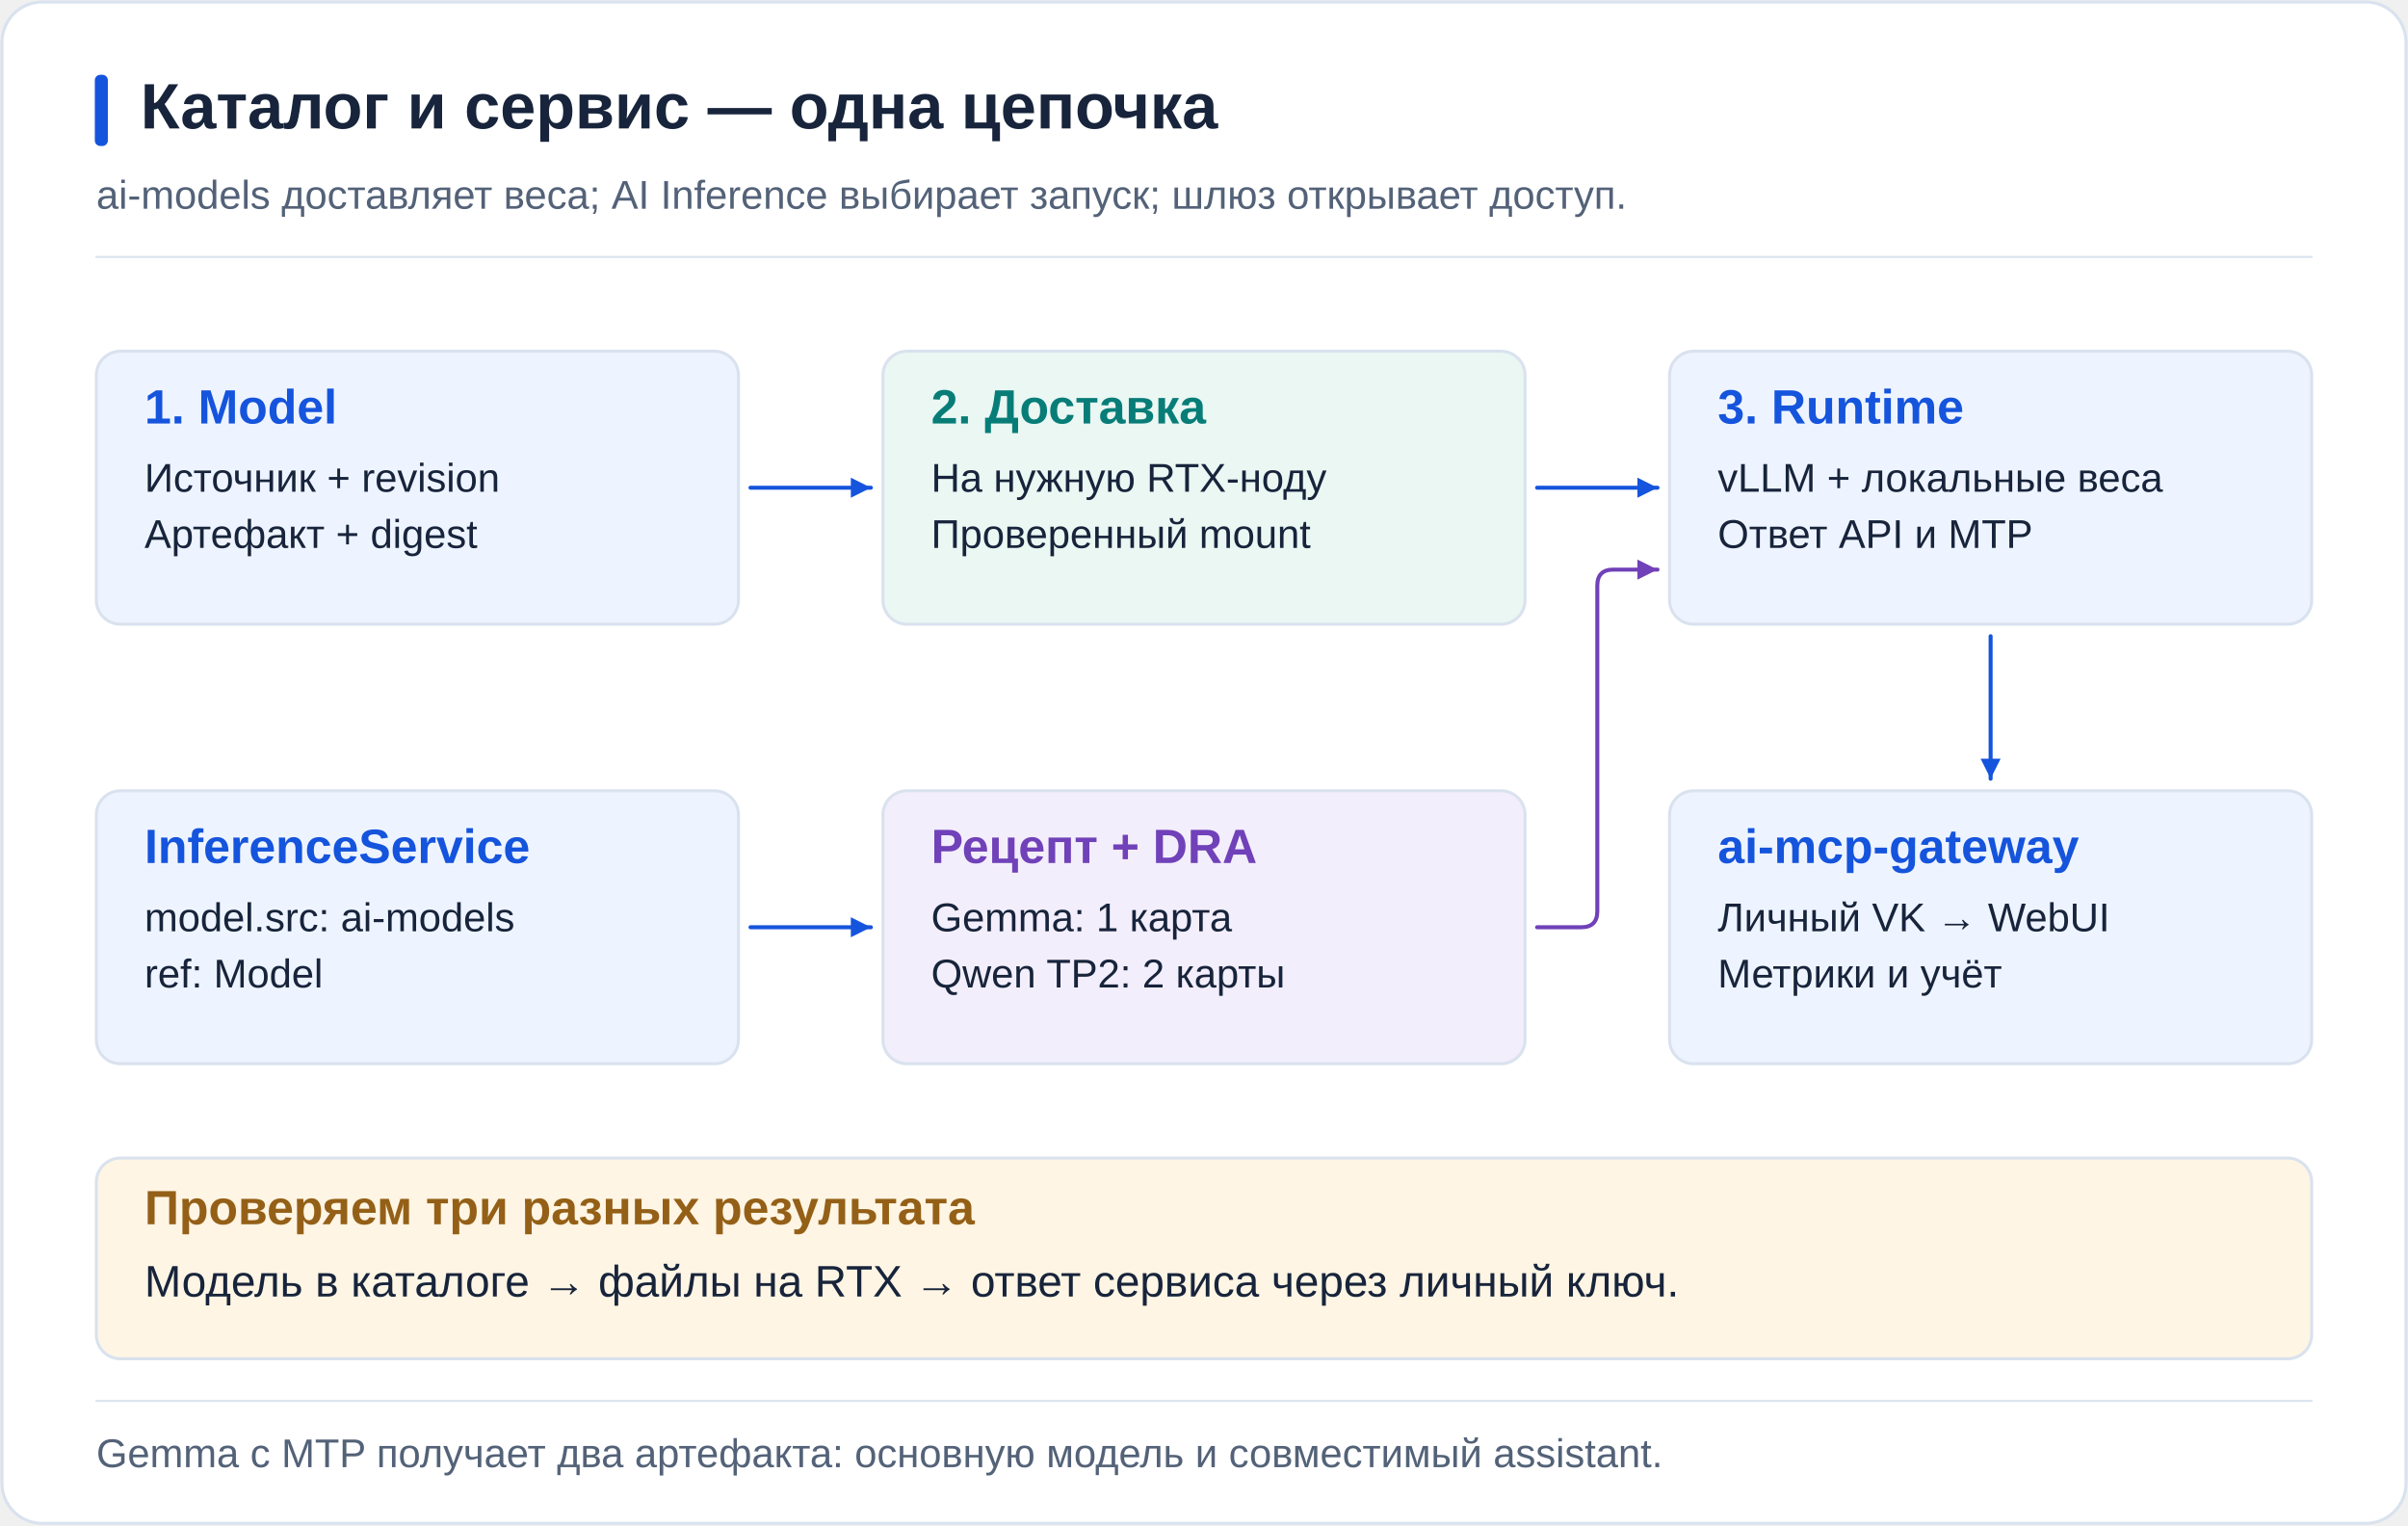
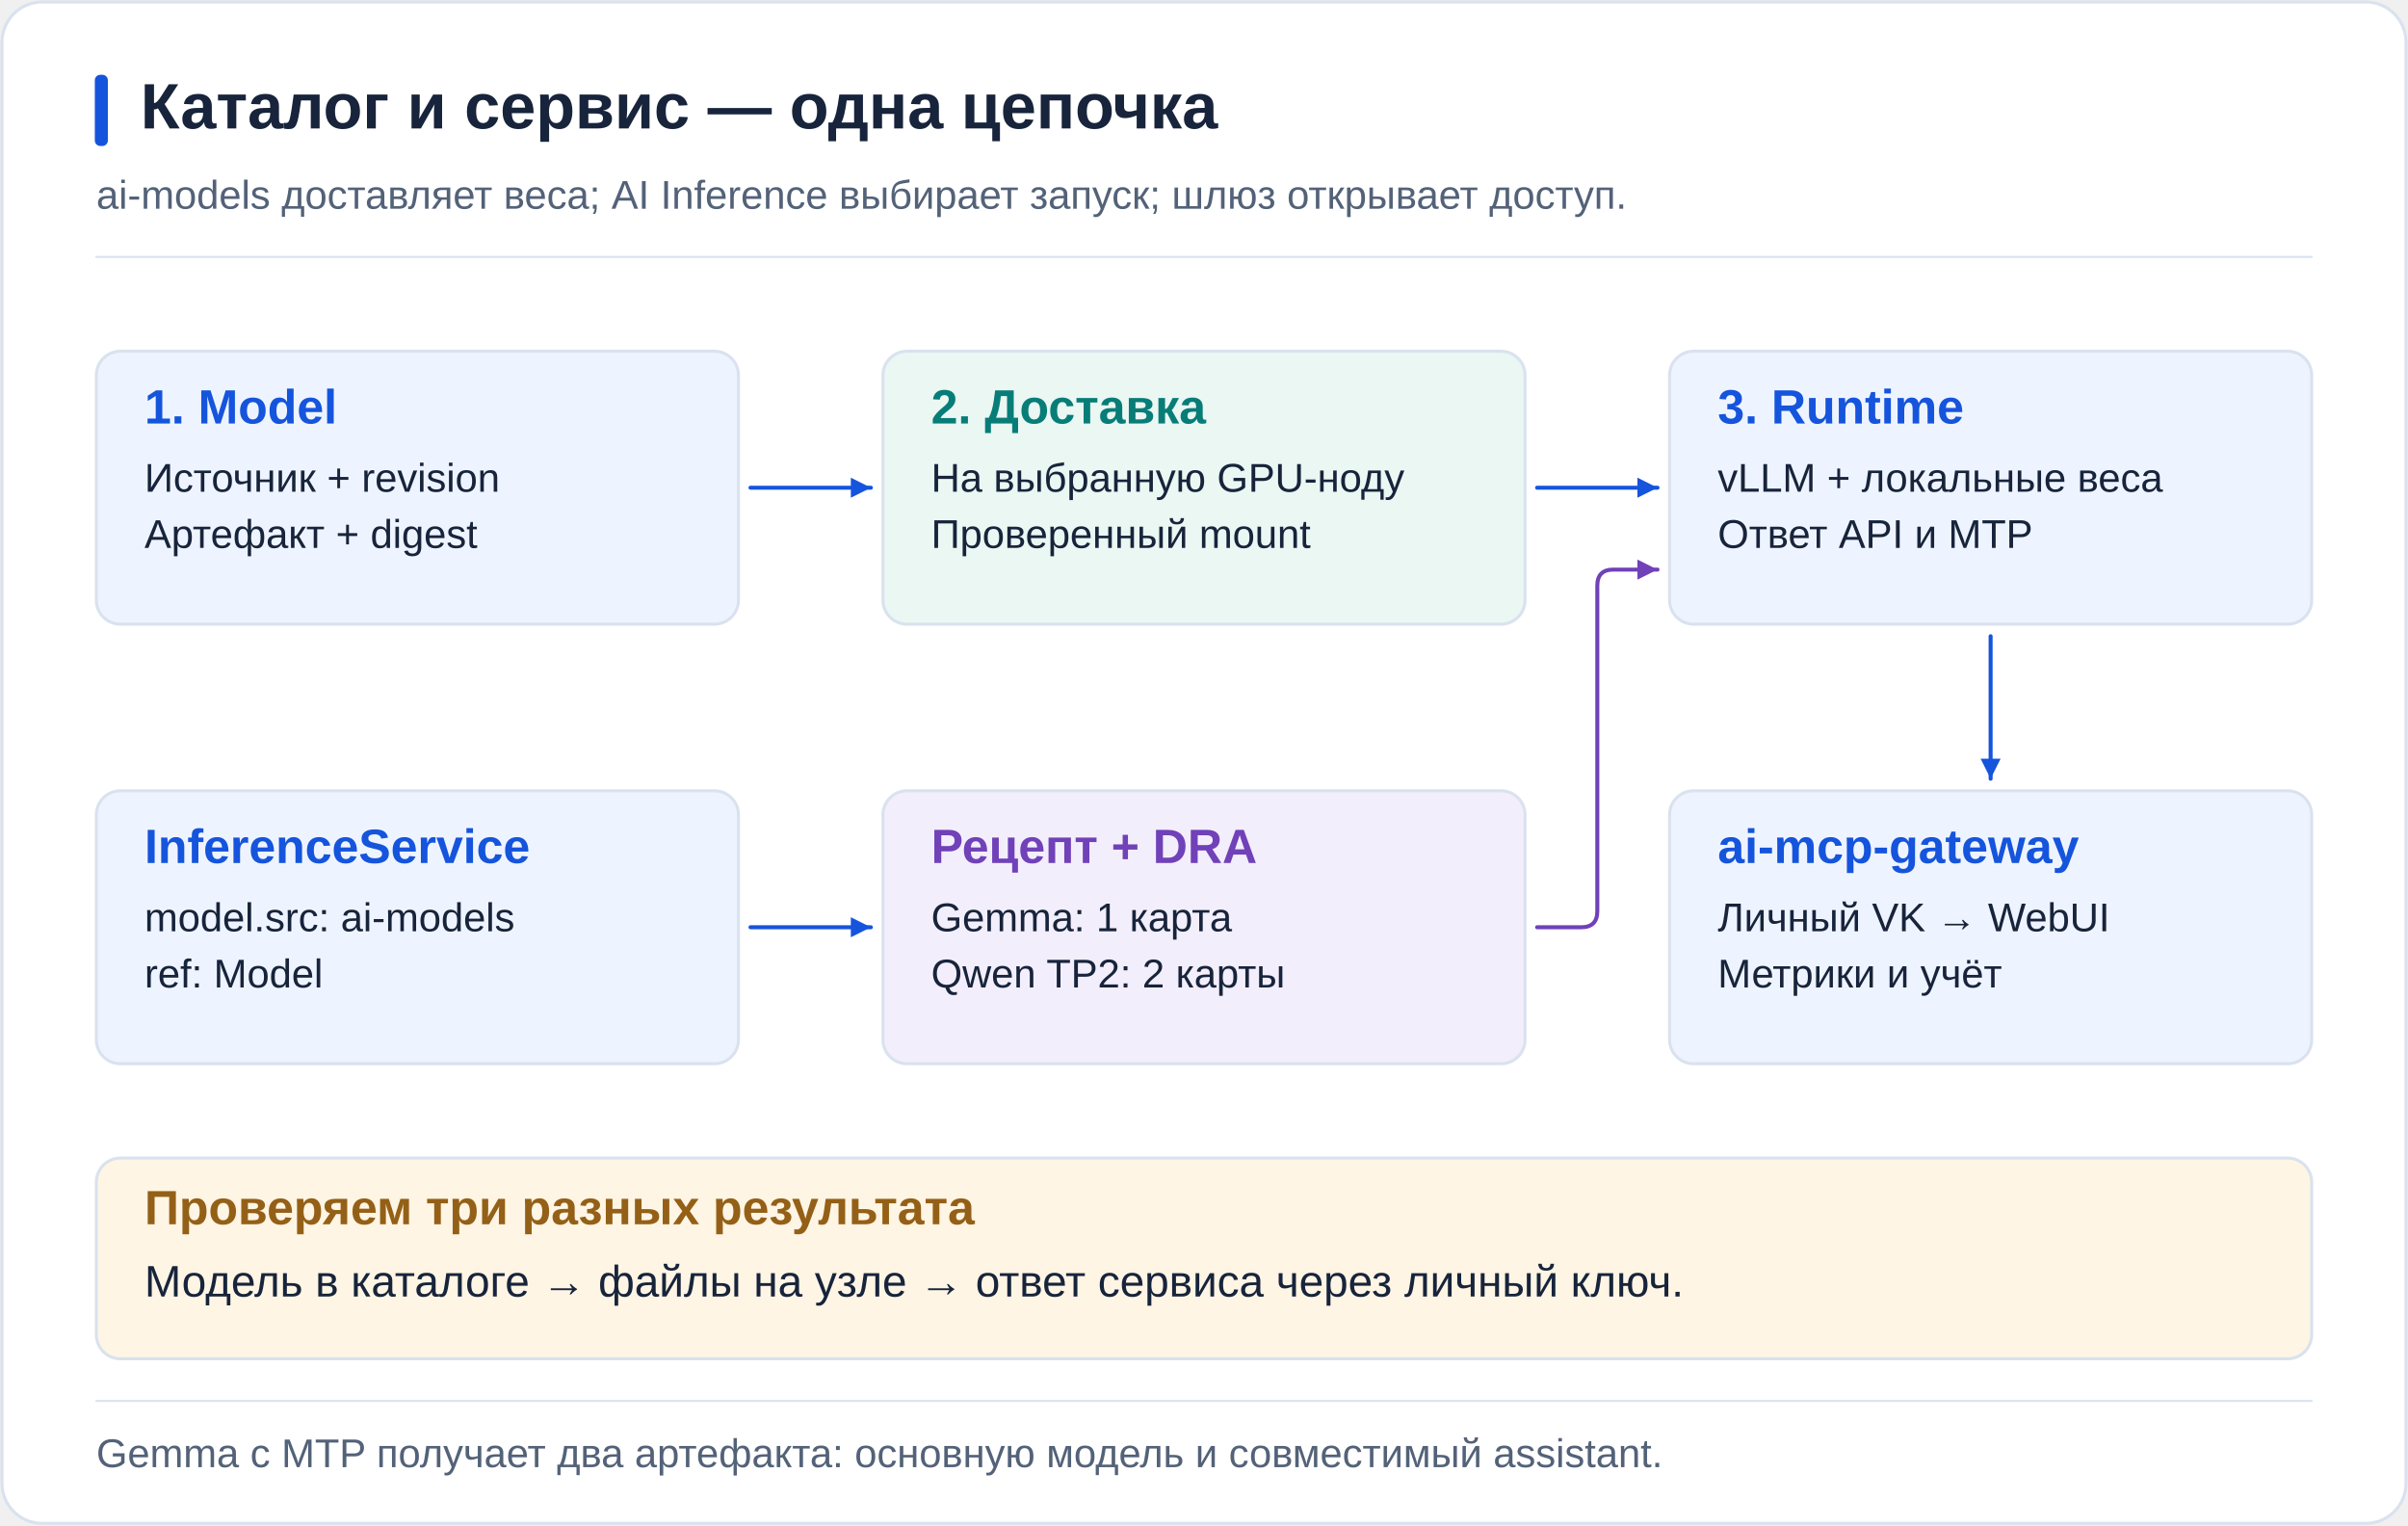
<svg xmlns="http://www.w3.org/2000/svg" width="1200" height="760" viewBox="0 0 1200 760" role="img" aria-labelledby="title desc" data-design="hardfest-v2">
  <defs>
    <marker id="arrow-1554dc" viewBox="0 0 10 10" refX="10" refY="5" markerWidth="10" markerHeight="10" markerUnits="userSpaceOnUse" orient="auto">
      <path d="M0 0 L10 5 L0 10 Z" fill="#1554dc" />
    </marker>
    <marker id="arrow-087d78" viewBox="0 0 10 10" refX="10" refY="5" markerWidth="10" markerHeight="10" markerUnits="userSpaceOnUse" orient="auto">
      <path d="M0 0 L10 5 L0 10 Z" fill="#087d78" />
    </marker>
    <marker id="arrow-7041b8" viewBox="0 0 10 10" refX="10" refY="5" markerWidth="10" markerHeight="10" markerUnits="userSpaceOnUse" orient="auto">
      <path d="M0 0 L10 5 L0 10 Z" fill="#7041b8" />
    </marker>
    <marker id="arrow-536278" viewBox="0 0 10 10" refX="10" refY="5" markerWidth="10" markerHeight="10" markerUnits="userSpaceOnUse" orient="auto">
      <path d="M0 0 L10 5 L0 10 Z" fill="#536278" />
    </marker>
  </defs>
  <style>text{font-family:Arial,Helvetica,sans-serif;font-variant-numeric:tabular-nums}.formula{font-family:"DejaVu Sans Mono",Menlo,Consolas,monospace}</style>
  <rect x="1" y="1" width="1198" height="758" rx="20" fill="#ffffff" stroke="#d9e2ee" stroke-width="1.5" />
  <rect x="48" y="38" width="5" height="34" rx="2" fill="#1554dc" stroke="#1554dc" stroke-width="1.5" />
  <text x="70" y="64" font-size="32" fill="#17243b" text-anchor="start" font-weight="700" data-max-width="1082">
    <tspan x="70" dy="0">Каталог и сервис — одна цепочка</tspan>
  </text>
  <text x="48" y="104" font-size="20" fill="#536278" text-anchor="start" data-max-width="1104">
    <tspan x="48" dy="0">ai-models доставляет веса; AI Inference выбирает запуск; шлюз открывает доступ.</tspan>
  </text>
  <path d="M48 128 H1152" fill="none" stroke="#d9e2ee" stroke-width="1" stroke-linejoin="round" stroke-linecap="round" />
  <rect x="48" y="175" width="320" height="136" rx="12" fill="#eef4ff" stroke="#d9e2ee" stroke-width="1.5" data-node="true" />
  <text x="72" y="211" font-size="24" fill="#1554dc" text-anchor="start" font-weight="700" data-max-width="272">
    <tspan x="72" dy="0">1. Model</tspan>
  </text>
  <text x="72" y="245" font-size="20" fill="#17243b" text-anchor="start" data-max-width="272">
    <tspan x="72" dy="0">Источник + revision</tspan>
    <tspan x="72" dy="28.0">Артефакт + digest</tspan>
  </text>
  <rect x="440" y="175" width="320" height="136" rx="12" fill="#eaf7f3" stroke="#d9e2ee" stroke-width="1.5" data-node="true" />
  <text x="464" y="211" font-size="24" fill="#087d78" text-anchor="start" font-weight="700" data-max-width="272">
    <tspan x="464" dy="0">2. Доставка</tspan>
  </text>
  <text x="464" y="245" font-size="20" fill="#17243b" text-anchor="start" data-max-width="272">
-     <tspan x="464" dy="0">На нужную RTX-ноду</tspan>
+     <tspan x="464" dy="0">На выбранную GPU-ноду</tspan>
    <tspan x="464" dy="28.0">Проверенный mount</tspan>
  </text>
  <rect x="832" y="175" width="320" height="136" rx="12" fill="#eef4ff" stroke="#d9e2ee" stroke-width="1.5" data-node="true" />
  <text x="856" y="211" font-size="24" fill="#1554dc" text-anchor="start" font-weight="700" data-max-width="272">
    <tspan x="856" dy="0">3. Runtime</tspan>
  </text>
  <text x="856" y="245" font-size="20" fill="#17243b" text-anchor="start" data-max-width="272">
    <tspan x="856" dy="0">vLLM + локальные веса</tspan>
    <tspan x="856" dy="28.0">Ответ API и MTP</tspan>
  </text>
  <path d="M374 243.0 L434 243.0" fill="none" stroke="#1554dc" stroke-width="2" stroke-linejoin="round" stroke-linecap="round" marker-end="url(#arrow-1554dc)" data-connector="true" />
  <path d="M766 243.0 L826 243.0" fill="none" stroke="#1554dc" stroke-width="2" stroke-linejoin="round" stroke-linecap="round" marker-end="url(#arrow-1554dc)" data-connector="true" />
  <rect x="48" y="394" width="320" height="136" rx="12" fill="#eef4ff" stroke="#d9e2ee" stroke-width="1.5" data-node="true" />
  <text x="72" y="430" font-size="24" fill="#1554dc" text-anchor="start" font-weight="700" data-max-width="272">
    <tspan x="72" dy="0">InferenceService</tspan>
  </text>
  <text x="72" y="464" font-size="20" fill="#17243b" text-anchor="start" data-max-width="272">
    <tspan x="72" dy="0">model.src: ai-models</tspan>
    <tspan x="72" dy="28.0">ref: Model</tspan>
  </text>
  <rect x="440" y="394" width="320" height="136" rx="12" fill="#f3eefb" stroke="#d9e2ee" stroke-width="1.5" data-node="true" />
  <text x="464" y="430" font-size="24" fill="#7041b8" text-anchor="start" font-weight="700" data-max-width="272">
    <tspan x="464" dy="0">Рецепт + DRA</tspan>
  </text>
  <text x="464" y="464" font-size="20" fill="#17243b" text-anchor="start" data-max-width="272">
    <tspan x="464" dy="0">Gemma: 1 карта</tspan>
    <tspan x="464" dy="28.0">Qwen TP2: 2 карты</tspan>
  </text>
  <rect x="832" y="394" width="320" height="136" rx="12" fill="#eef4ff" stroke="#d9e2ee" stroke-width="1.5" data-node="true" />
  <text x="856" y="430" font-size="24" fill="#1554dc" text-anchor="start" font-weight="700" data-max-width="272">
    <tspan x="856" dy="0">ai-mcp-gateway</tspan>
  </text>
  <text x="856" y="464" font-size="20" fill="#17243b" text-anchor="start" data-max-width="272">
    <tspan x="856" dy="0">Личный VK → WebUI</tspan>
    <tspan x="856" dy="28.0">Метрики и учёт</tspan>
  </text>
  <path d="M374 462.0 L434 462.0" fill="none" stroke="#1554dc" stroke-width="2" stroke-linejoin="round" stroke-linecap="round" marker-end="url(#arrow-1554dc)" data-connector="true" />
  <path d="M766 462.0 L788.0 462.0 Q796 462 796.0 454.0 L796.0 291.8 Q796 283.8 804.0 283.8 L826 283.8" fill="none" stroke="#7041b8" stroke-width="2" stroke-linejoin="round" stroke-linecap="round" marker-end="url(#arrow-7041b8)" data-connector="true" />
  <path d="M992.0 317 L992.0 388" fill="none" stroke="#1554dc" stroke-width="2" stroke-linejoin="round" stroke-linecap="round" marker-end="url(#arrow-1554dc)" data-connector="true" />
  <rect x="48" y="577" width="1104" height="100" rx="12" fill="#fff5e4" stroke="#d9e2ee" stroke-width="1.5" />
  <text x="72" y="610" font-size="24" fill="#946017" text-anchor="start" font-weight="700" data-max-width="1056">
    <tspan x="72" dy="0">Проверяем три разных результата</tspan>
  </text>
  <text x="72" y="646" font-size="22" fill="#17243b" text-anchor="start" data-max-width="1056">
-     <tspan x="72" dy="0">Модель в каталоге → файлы на RTX → ответ сервиса через личный ключ.</tspan>
+     <tspan x="72" dy="0">Модель в каталоге → файлы на узле → ответ сервиса через личный ключ.</tspan>
  </text>
  <path d="M48 698 H1152" fill="none" stroke="#d9e2ee" stroke-width="1" stroke-linejoin="round" stroke-linecap="round" />
  <text x="48" y="731" font-size="20" fill="#536278" text-anchor="start" data-max-width="1104">
    <tspan x="48" dy="0">Gemma с MTP получает два артефакта: основную модель и совместимый assistant.</tspan>
  </text>
</svg>
